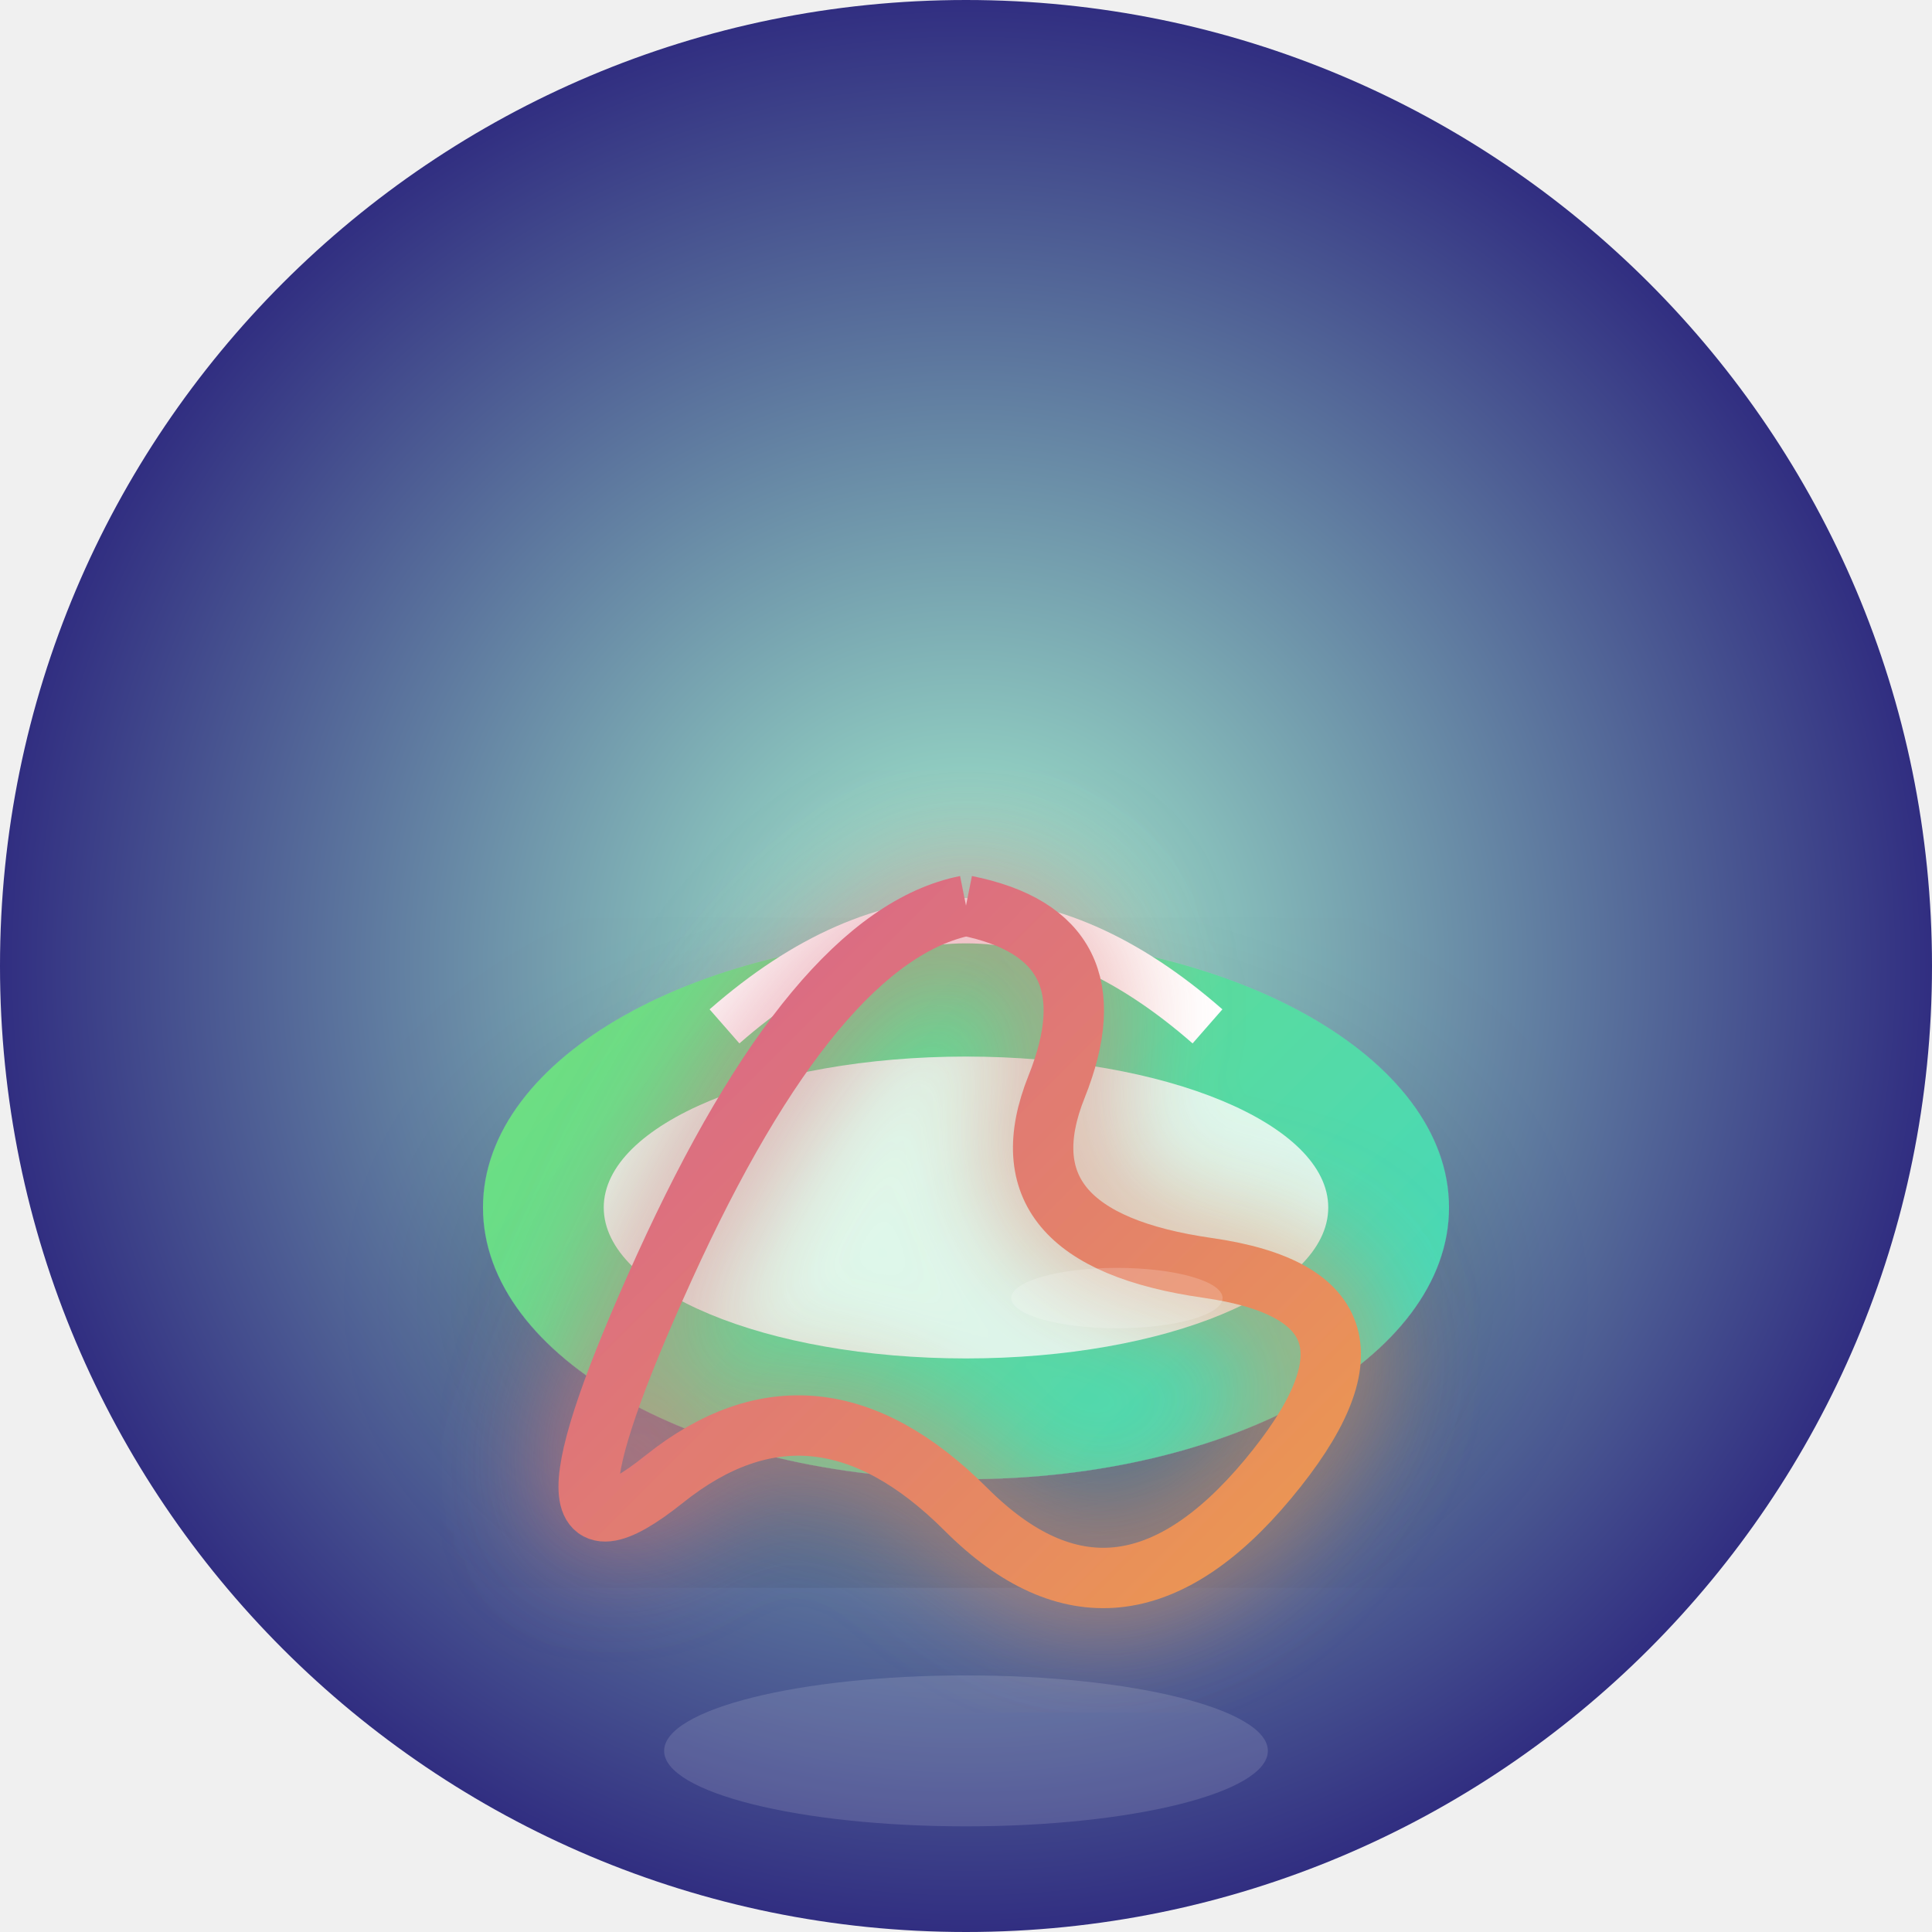
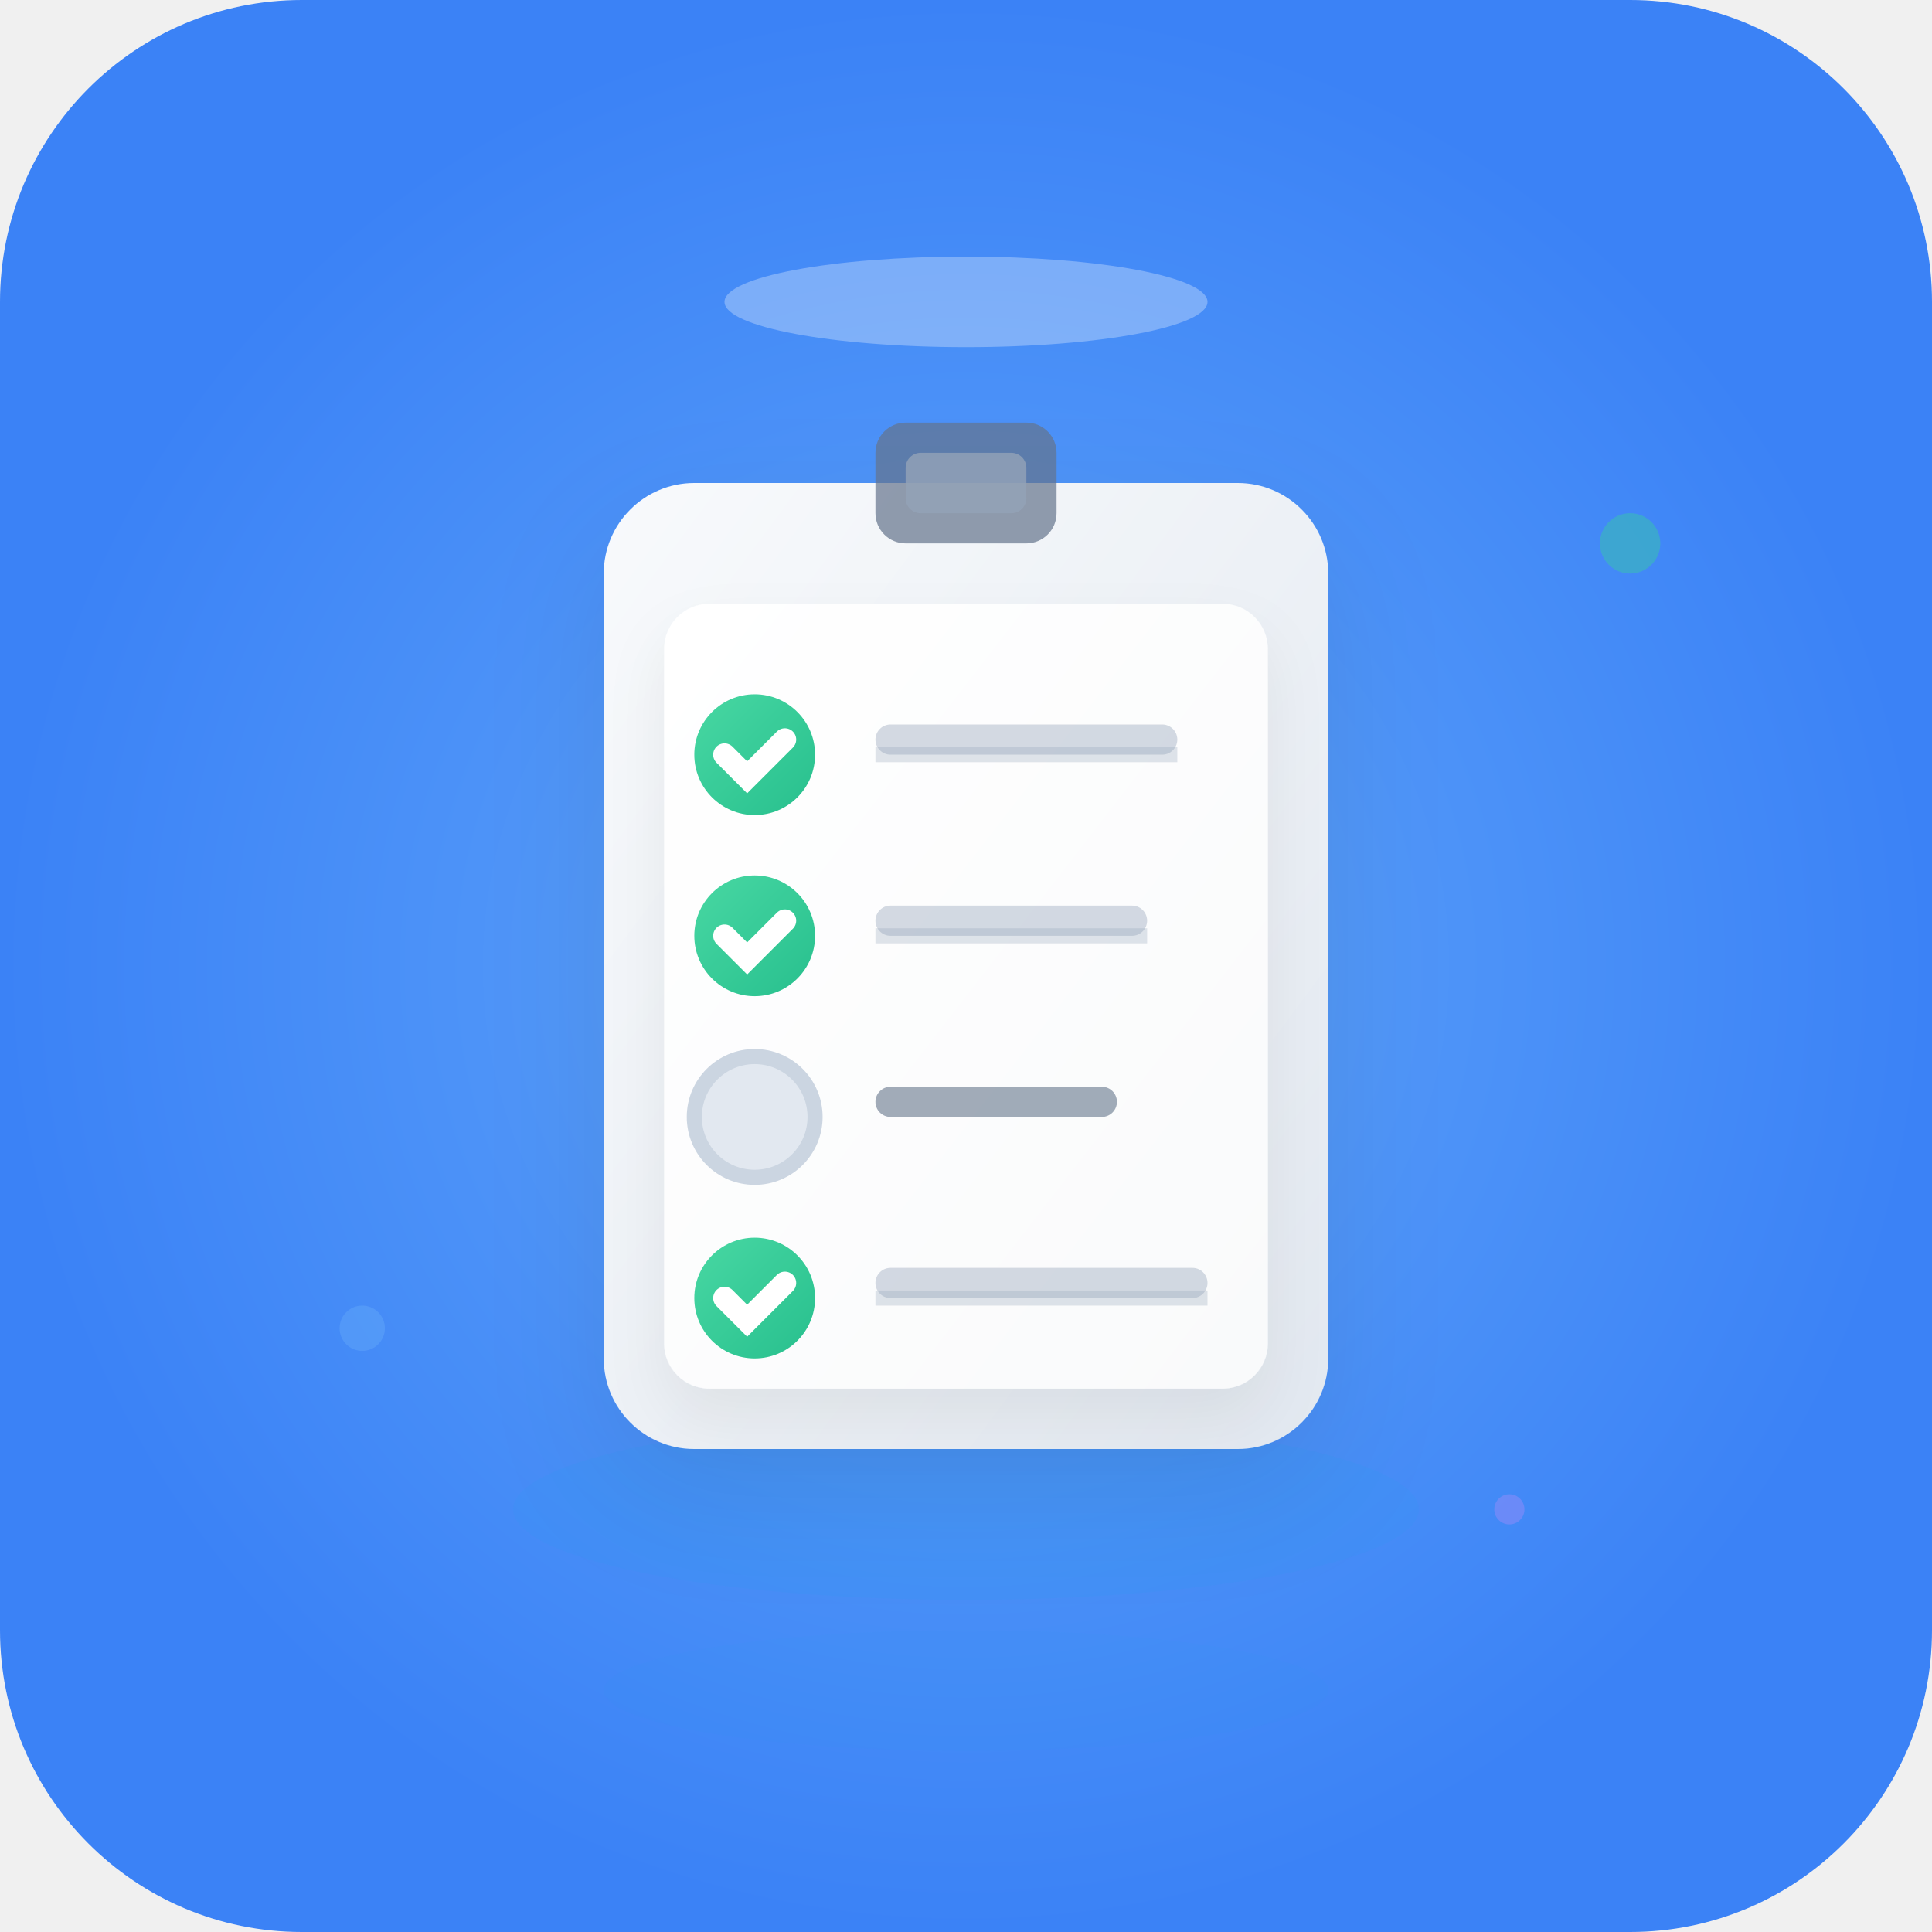
<svg xmlns="http://www.w3.org/2000/svg" id="listou-logo" viewBox="0 0 128 128" width="128" height="128" role="img" aria-labelledby="title desc">
  <defs>
    <radialGradient id="bg" cx="64" cy="64" r="64" gradientUnits="userSpaceOnUse">
-       <stop offset="0%" stop-color="#a7f3d0" />
-       <stop offset="100%" stop-color="#312e81" />
+       <stop offset="0%" stop-color="#60a5fa" />
+       <stop offset="100%" stop-color="#3b82f6" />
    </radialGradient>
-     <linearGradient id="basket" x1="0" y1="0" x2="128" y2="128" gradientUnits="userSpaceOnUse">
-       <stop offset="0%" stop-color="#a3e635" />
-       <stop offset="100%" stop-color="#22d3ee" />
+     <linearGradient id="clipboardGradient" x1="0%" y1="0%" x2="100%" y2="100%">
+       <stop offset="0%" stop-color="#f8fafc" />
+       <stop offset="100%" stop-color="#e2e8f0" />
    </linearGradient>
-     <linearGradient id="spiral" x1="0" y1="0" x2="128" y2="128" gradientUnits="userSpaceOnUse">
-       <stop offset="0%" stop-color="#c026d3" />
-       <stop offset="100%" stop-color="#fbbf24" />
+     <linearGradient id="paperGradient" x1="0%" y1="0%" x2="100%" y2="100%">
+       <stop offset="0%" stop-color="#ffffff" />
+       <stop offset="100%" stop-color="#f9fafb" />
    </linearGradient>
-     <filter id="glow" x="-20%" y="-20%" width="140%" height="140%">
-       <feGaussianBlur stdDeviation="4" result="coloredBlur" />
-       <feMerge>
-         <feMergeNode in="coloredBlur" />
-         <feMergeNode in="SourceGraphic" />
-       </feMerge>
+     <linearGradient id="checkGradient" x1="0%" y1="0%" x2="100%" y2="100%">
+       <stop offset="0%" stop-color="#34d399" />
+       <stop offset="100%" stop-color="#10b981" />
+     </linearGradient>
+     <filter id="softShadow" x="-30%" y="-30%" width="160%" height="160%">
+       <feDropShadow dx="0" dy="3" stdDeviation="4" flood-color="#000" flood-opacity="0.08" />
    </filter>
-     <filter id="shadow" x="-20%" y="-20%" width="140%" height="140%">
-       <feDropShadow dx="0" dy="6" stdDeviation="6" flood-color="#000" flood-opacity="0.18" />
+     <filter id="gentleShadow" x="-20%" y="-20%" width="140%" height="140%">
+       <feDropShadow dx="0" dy="2" stdDeviation="2" flood-color="#000" flood-opacity="0.06" />
    </filter>
  </defs>
-   <circle cx="64" cy="64" r="64" fill="url(#bg)" />
-   <ellipse cx="64" cy="80" rx="32" ry="18" fill="url(#basket)" filter="url(#shadow)" />
-   <ellipse cx="64" cy="80" rx="24" ry="10" fill="#fff" opacity="0.8" />
-   <path d="M48 68 Q64 54 80 68" stroke="#fff" stroke-width="3" fill="none" />
-   <path d="M64 60 Q74 62 70 72 Q66 82 80 84 Q94 86 84 98 Q74 110 64 100 Q54 90 44 98 Q34 106 44 84 Q54 62 64 60" stroke="url(#spiral)" stroke-width="4" fill="none" filter="url(#glow)" />
-   <ellipse cx="64" cy="116" rx="20" ry="5" fill="#fff" opacity="0.13" />
-   <ellipse cx="74" cy="86" rx="7" ry="2" fill="#fff" opacity="0.18" />
+   <rect x="0" y="0" width="128" height="128" rx="20" fill="url(#bg)" />
+   <ellipse cx="64" cy="100" rx="30" ry="6" fill="#0ea5e9" opacity="0.08" />
+   <rect x="40" y="32" width="48" height="64" rx="6" fill="url(#clipboardGradient)" filter="url(#softShadow)" />
+   <rect x="58" y="28" width="12" height="8" rx="2" fill="#64748b" opacity="0.7" />
+   <rect x="60" y="30" width="8" height="4" rx="1" fill="#94a3b8" opacity="0.8" />
+   <rect x="44" y="40" width="40" height="52" rx="3" fill="url(#paperGradient)" filter="url(#gentleShadow)" />
+   <circle cx="50" cy="50" r="4" fill="url(#checkGradient)" opacity="0.9" />
+   <path d="M48 50 L49.5 51.5 L52 49" stroke="#ffffff" stroke-width="1.5" fill="none" stroke-linecap="round" />
+   <rect x="58" y="48" width="20" height="2" rx="1" fill="#94a3b8" opacity="0.4" />
+   <line x1="58" y1="50" x2="78" y2="50" stroke="#94a3b8" stroke-width="1" opacity="0.3" />
+   <circle cx="50" cy="62" r="4" fill="url(#checkGradient)" opacity="0.9" />
+   <path d="M48 62 L49.5 63.5 L52 61" stroke="#ffffff" stroke-width="1.5" fill="none" stroke-linecap="round" />
+   <rect x="58" y="60" width="18" height="2" rx="1" fill="#94a3b8" opacity="0.4" />
+   <line x1="58" y1="62" x2="76" y2="62" stroke="#94a3b8" stroke-width="1" opacity="0.3" />
+   <circle cx="50" cy="74" r="4" fill="#e2e8f0" stroke="#cbd5e1" stroke-width="1" />
+   <rect x="58" y="72" width="16" height="2" rx="1" fill="#64748b" opacity="0.6" />
+   <circle cx="50" cy="86" r="4" fill="url(#checkGradient)" opacity="0.9" />
+   <path d="M48 86 L49.5 87.5 L52 85" stroke="#ffffff" stroke-width="1.5" fill="none" stroke-linecap="round" />
+   <rect x="58" y="84" width="22" height="2" rx="1" fill="#94a3b8" opacity="0.4" />
+   <line x1="58" y1="86" x2="80" y2="86" stroke="#94a3b8" stroke-width="1" opacity="0.3" />
+   <ellipse cx="64" cy="20" rx="16" ry="3" fill="#ffffff" opacity="0.3" />
+   <ellipse cx="64" cy="112" rx="24" ry="4" fill="#0ea5e9" opacity="0.04" />
+   <circle cx="108" cy="36" r="2" fill="#34d399" opacity="0.4" />
+   <circle cx="24" cy="88" r="1.5" fill="#60a5fa" opacity="0.5" />
+   <circle cx="100" cy="100" r="1" fill="#a78bfa" opacity="0.4" />
</svg>
